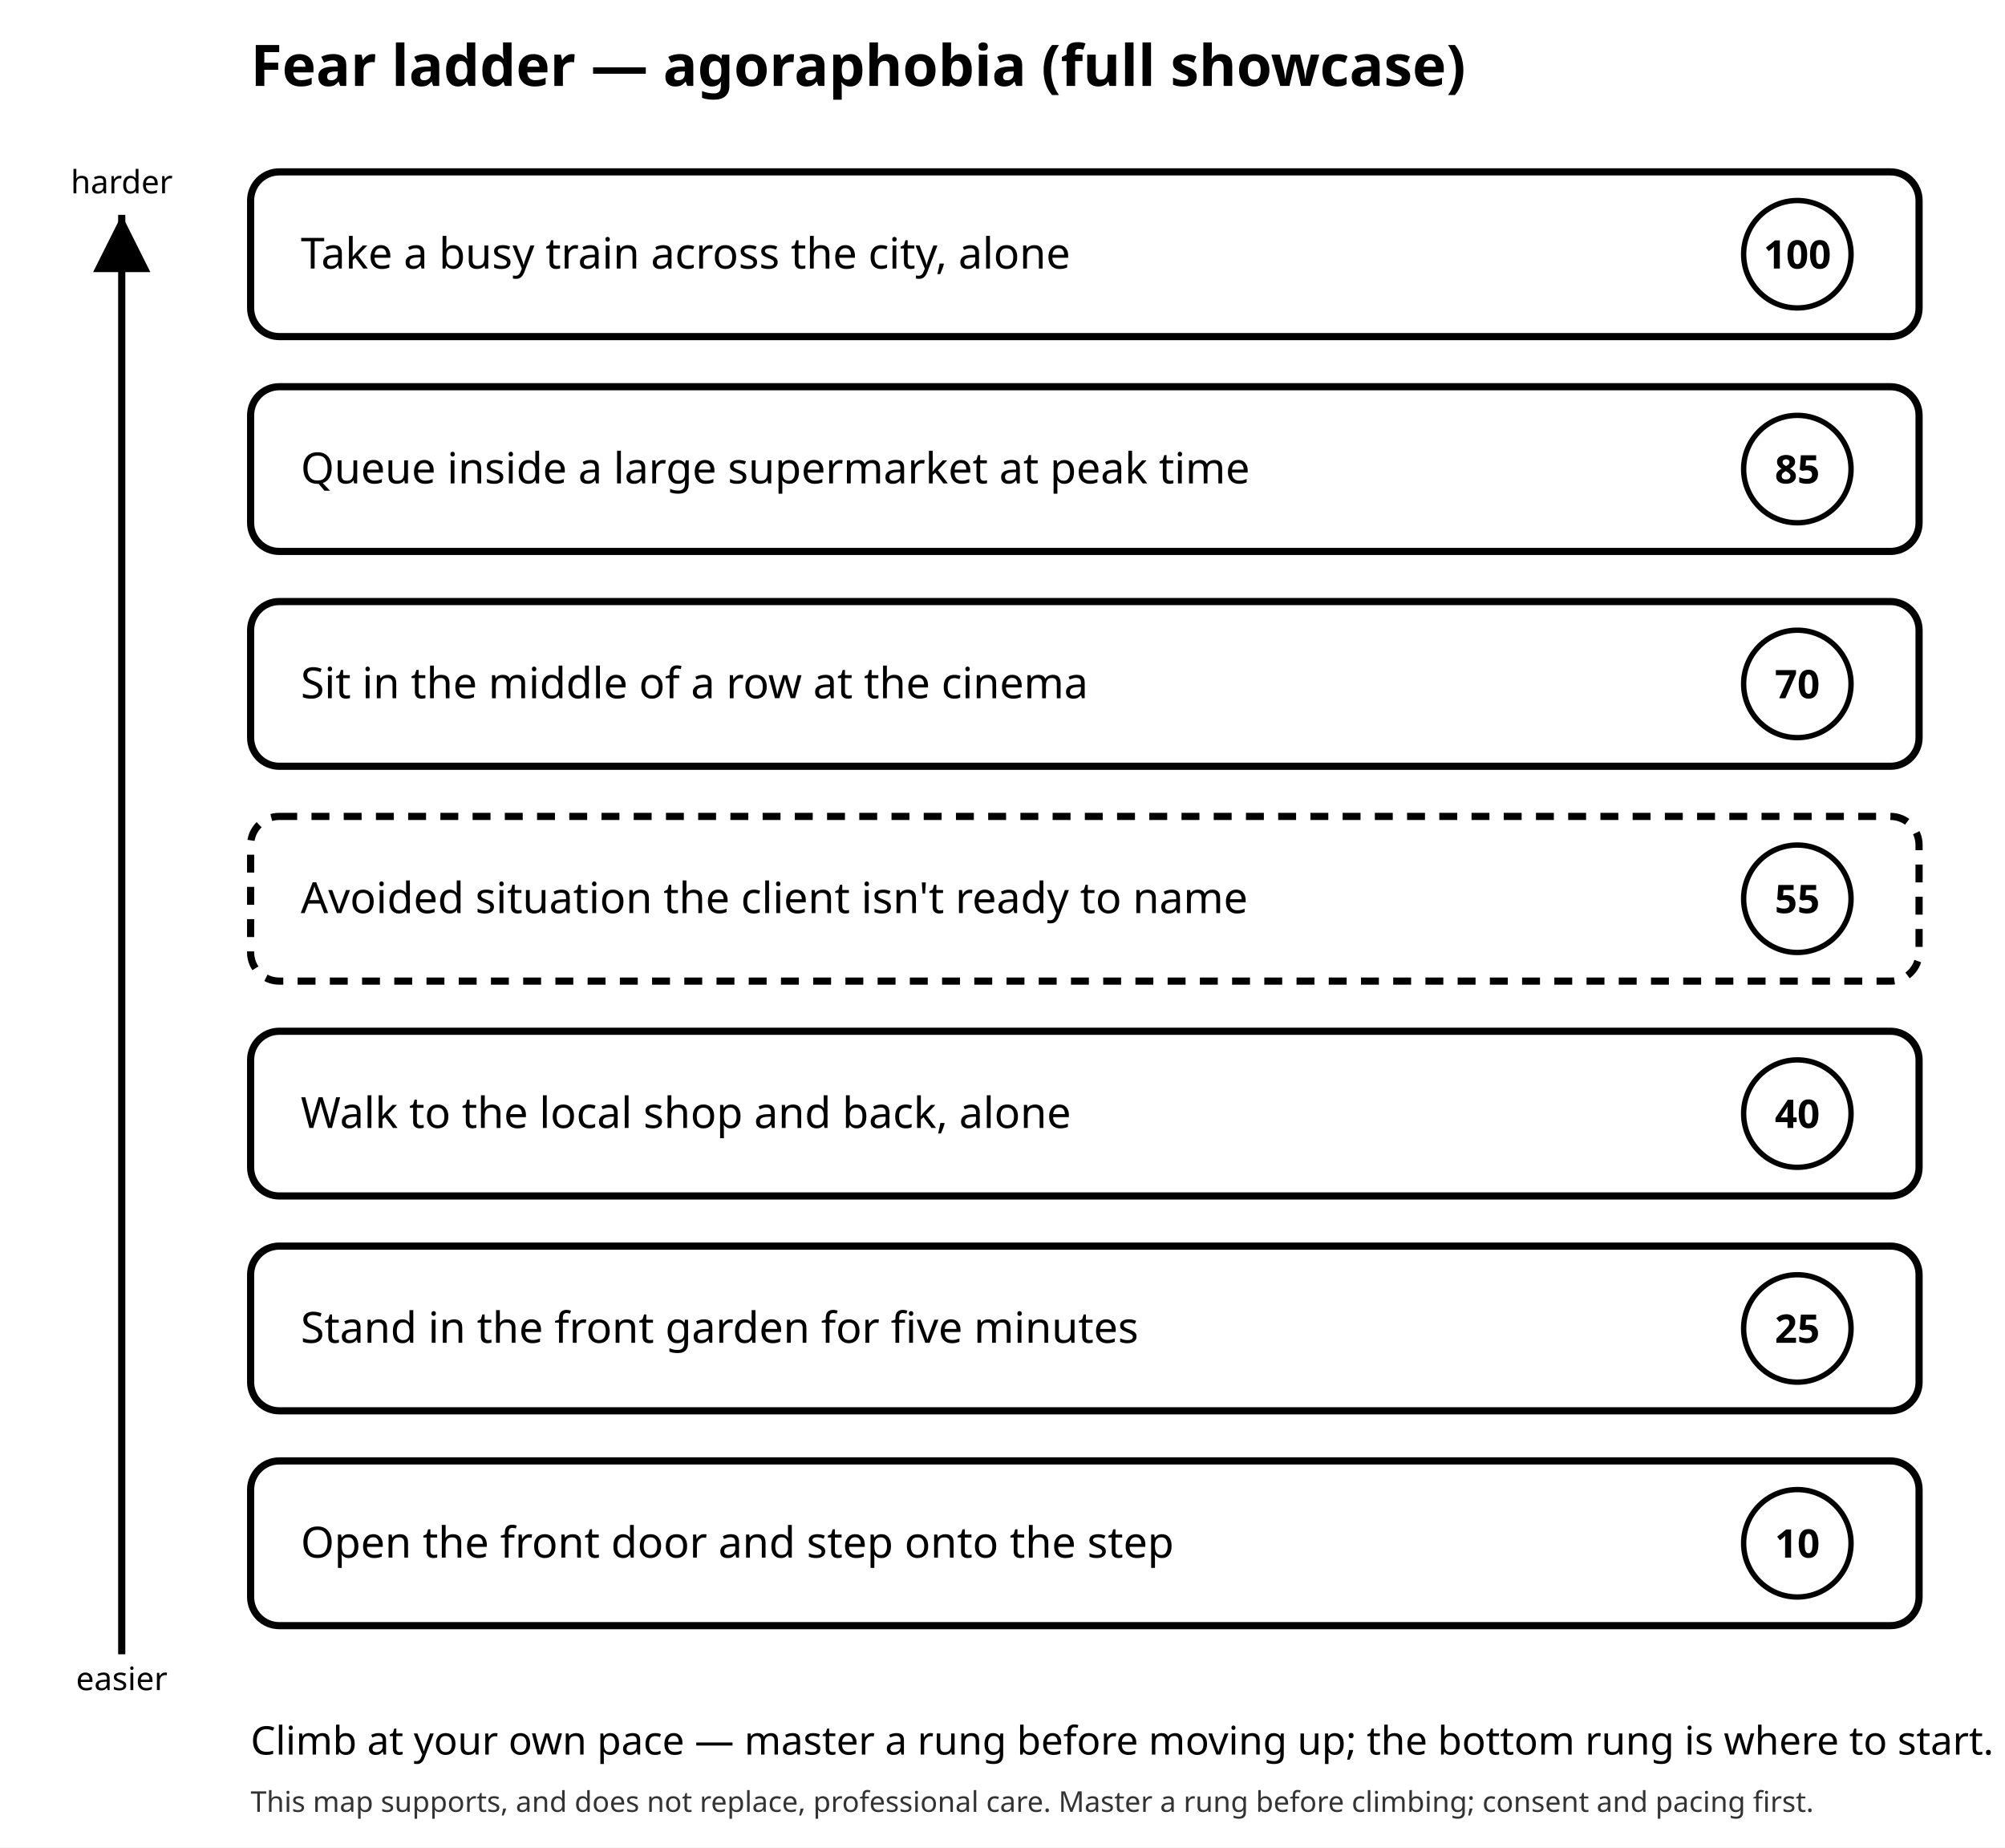
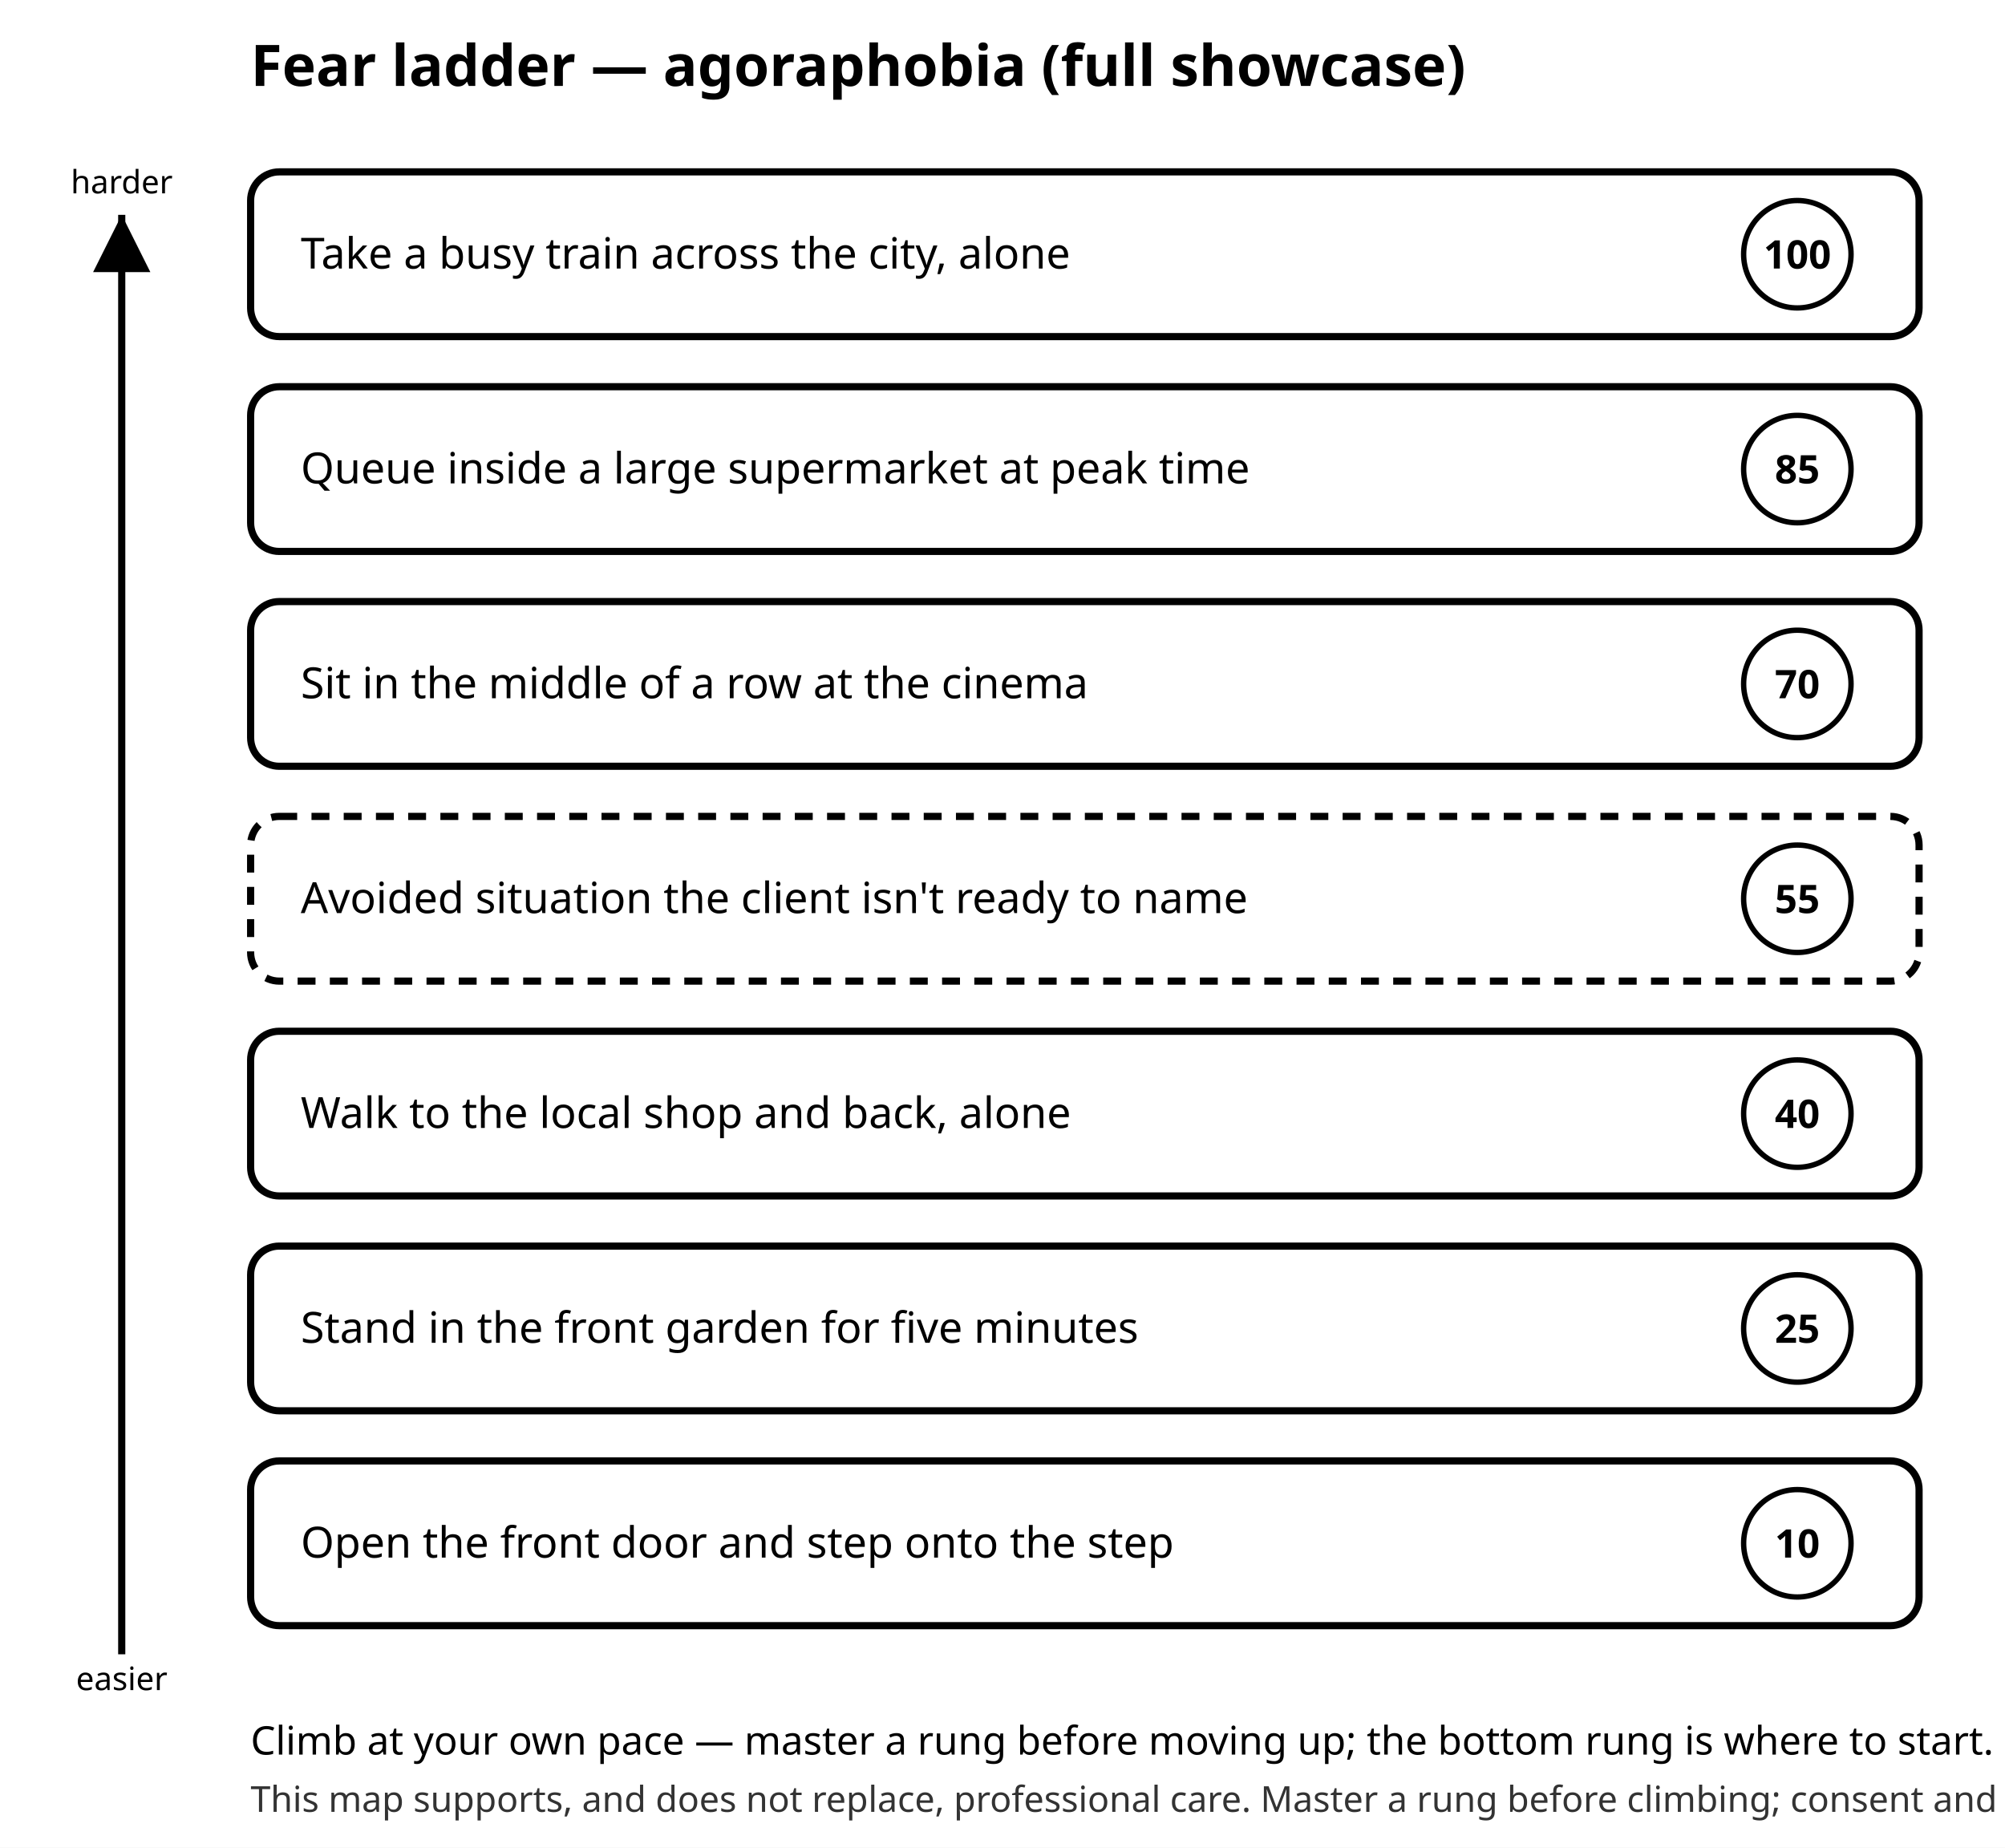
<svg xmlns="http://www.w3.org/2000/svg" viewBox="0 0 560 516" role="img" aria-label="Ranked ladder: Fear ladder — agoraphobia (full showcase). Rungs, hardest first: Take a busy train across the city, alone (100); Queue inside a large supermarket at peak time (85); Sit in the middle of a row at the cinema (70); Avoided situation the client isn't ready to name (55); Walk to the local shop and back, alone (40); Stand in the front garden for five minutes (25); Open the front door and step onto the step (10). Start at the bottom; master a rung before climbing.">
  <defs>
    <marker id="arrow" markerWidth="10" markerHeight="10" refX="8" refY="4" orient="auto-start-reverse">
      <path d="M0,0 L8,4 L0,8 z" fill="#000" />
    </marker>
  </defs>
  <rect x="0" y="0" width="560" height="516" fill="#fff" />
  <text x="70" y="24" font-family="sans-serif" font-size="16" font-weight="700">Fear ladder — agoraphobia (full showcase)</text>
  <rect data-el="node:r7" x="70" y="48" width="466" height="46" rx="8" ry="8" fill="#fff" stroke="#000" stroke-width="2" />
  <text x="84" y="75" font-family="sans-serif" font-size="12" data-el="nodelabel:r7">Take a busy train across the city, alone</text>
  <circle cx="502" cy="71" r="15" fill="none" stroke="#000" stroke-width="1.5" />
  <text x="502" y="75" font-family="sans-serif" font-size="11" font-weight="700" text-anchor="middle">100</text>
  <rect data-el="node:r6" x="70" y="108" width="466" height="46" rx="8" ry="8" fill="#fff" stroke="#000" stroke-width="2" />
  <text x="84" y="135" font-family="sans-serif" font-size="12" data-el="nodelabel:r6">Queue inside a large supermarket at peak time</text>
  <circle cx="502" cy="131" r="15" fill="none" stroke="#000" stroke-width="1.5" />
  <text x="502" y="135" font-family="sans-serif" font-size="11" font-weight="700" text-anchor="middle">85</text>
  <rect data-el="node:r5" x="70" y="168" width="466" height="46" rx="8" ry="8" fill="#fff" stroke="#000" stroke-width="2" />
  <text x="84" y="195" font-family="sans-serif" font-size="12" data-el="nodelabel:r5">Sit in the middle of a row at the cinema</text>
  <circle cx="502" cy="191" r="15" fill="none" stroke="#000" stroke-width="1.5" />
  <text x="502" y="195" font-family="sans-serif" font-size="11" font-weight="700" text-anchor="middle">70</text>
  <rect data-el="node:r4" x="70" y="228" width="466" height="46" rx="8" ry="8" fill="#fff" stroke="#000" stroke-width="2" stroke-dasharray="5 4" />
  <text x="84" y="255" font-family="sans-serif" font-size="12" data-el="nodelabel:r4">Avoided situation the client isn't ready to name</text>
  <circle cx="502" cy="251" r="15" fill="none" stroke="#000" stroke-width="1.5" />
  <text x="502" y="255" font-family="sans-serif" font-size="11" font-weight="700" text-anchor="middle">55</text>
  <rect data-el="node:r3" x="70" y="288" width="466" height="46" rx="8" ry="8" fill="#fff" stroke="#000" stroke-width="2" />
  <text x="84" y="315" font-family="sans-serif" font-size="12" data-el="nodelabel:r3">Walk to the local shop and back, alone</text>
  <circle cx="502" cy="311" r="15" fill="none" stroke="#000" stroke-width="1.5" />
  <text x="502" y="315" font-family="sans-serif" font-size="11" font-weight="700" text-anchor="middle">40</text>
  <rect data-el="node:r2" x="70" y="348" width="466" height="46" rx="8" ry="8" fill="#fff" stroke="#000" stroke-width="2" />
  <text x="84" y="375" font-family="sans-serif" font-size="12" data-el="nodelabel:r2">Stand in the front garden for five minutes</text>
  <circle cx="502" cy="371" r="15" fill="none" stroke="#000" stroke-width="1.5" />
  <text x="502" y="375" font-family="sans-serif" font-size="11" font-weight="700" text-anchor="middle">25</text>
  <rect data-el="node:r1" x="70" y="408" width="466" height="46" rx="8" ry="8" fill="#fff" stroke="#000" stroke-width="2" />
  <text x="84" y="435" font-family="sans-serif" font-size="12" data-el="nodelabel:r1">Open the front door and step onto the step</text>
  <circle cx="502" cy="431" r="15" fill="none" stroke="#000" stroke-width="1.5" />
  <text x="502" y="435" font-family="sans-serif" font-size="11" font-weight="700" text-anchor="middle">10</text>
  <line x1="34" y1="462" x2="34" y2="60" stroke="#000" stroke-width="2" marker-end="url(#arrow)" />
  <text x="34" y="54" font-family="sans-serif" font-size="9" text-anchor="middle">harder</text>
  <text x="34" y="472" font-family="sans-serif" font-size="9" text-anchor="middle">easier</text>
  <text x="70" y="490" font-family="sans-serif" font-size="11" textLength="482" lengthAdjust="spacingAndGlyphs">Climb at your own pace — master a rung before moving up; the bottom rung is where to start.</text>
-   <text x="70" y="506" font-family="sans-serif" font-size="8" fill="#333" textLength="482" lengthAdjust="spacingAndGlyphs">This map supports, and does not replace, professional care. Master a rung before climbing; consent and pacing first.</text>
+   <text x="70" y="506" font-family="sans-serif" font-size="10" fill="#333" textLength="482" lengthAdjust="spacingAndGlyphs">This map supports, and does not replace, professional care. Master a rung before climbing; consent and pacing first.</text>
</svg>
